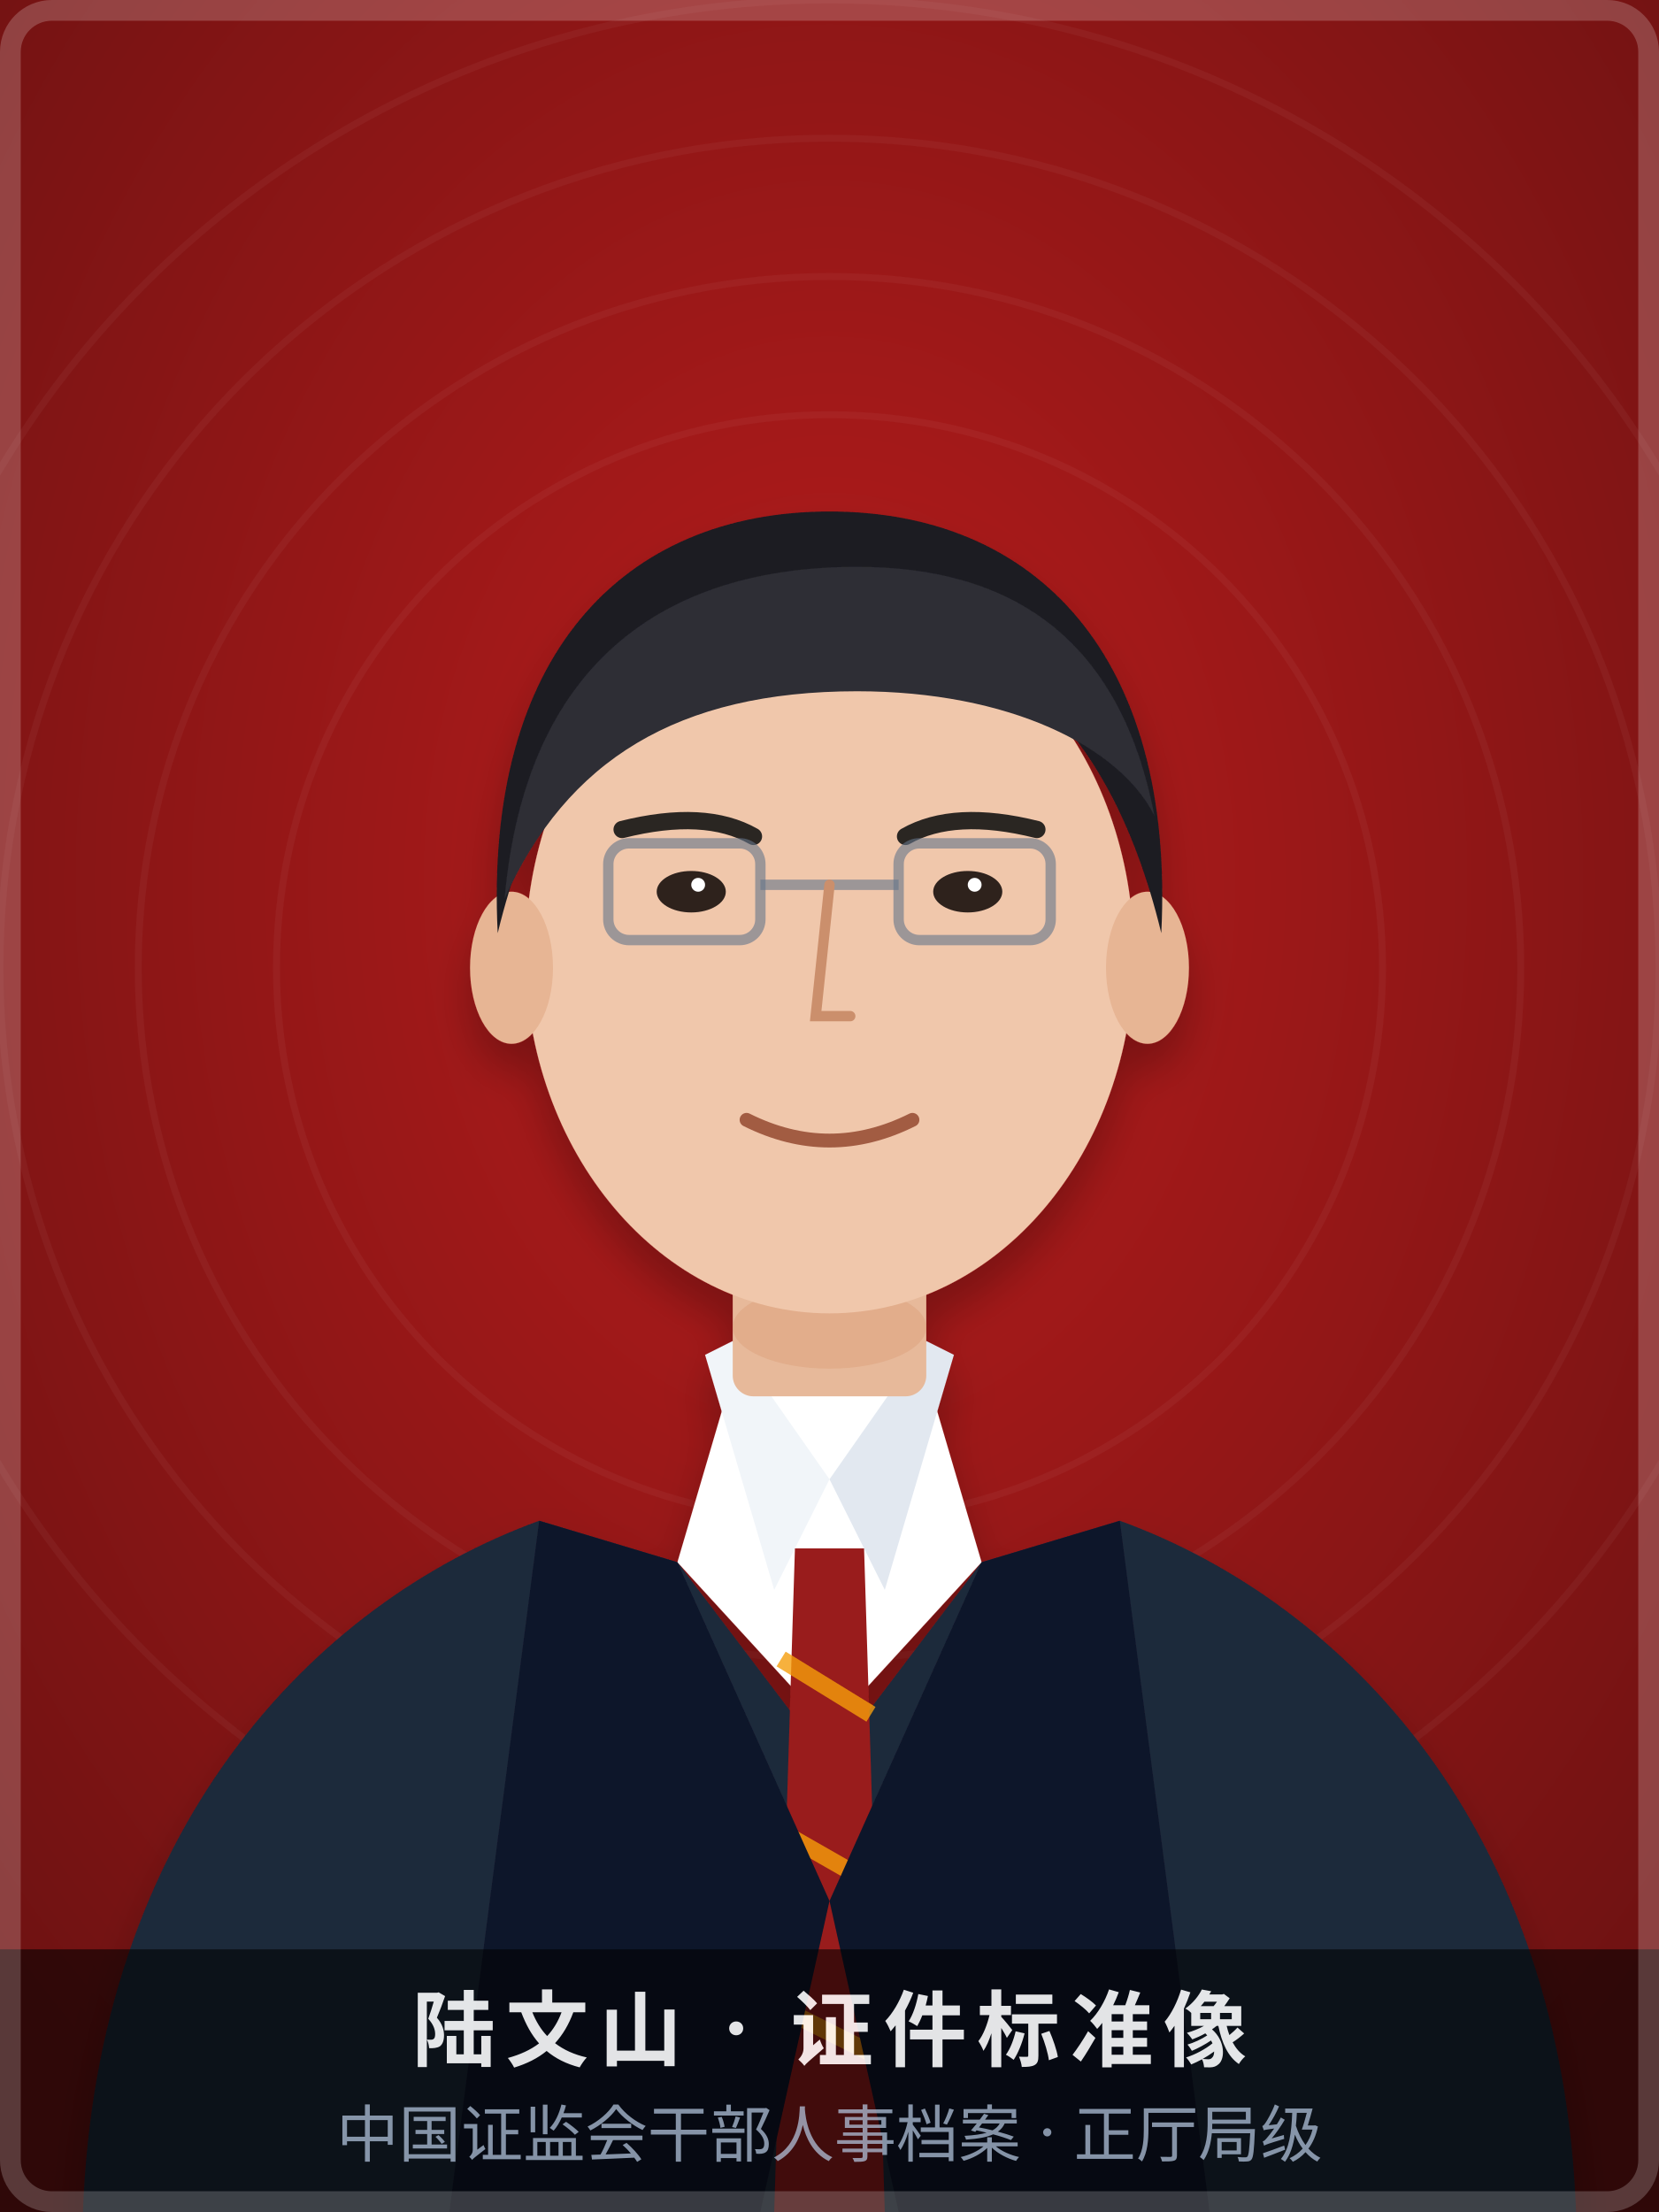
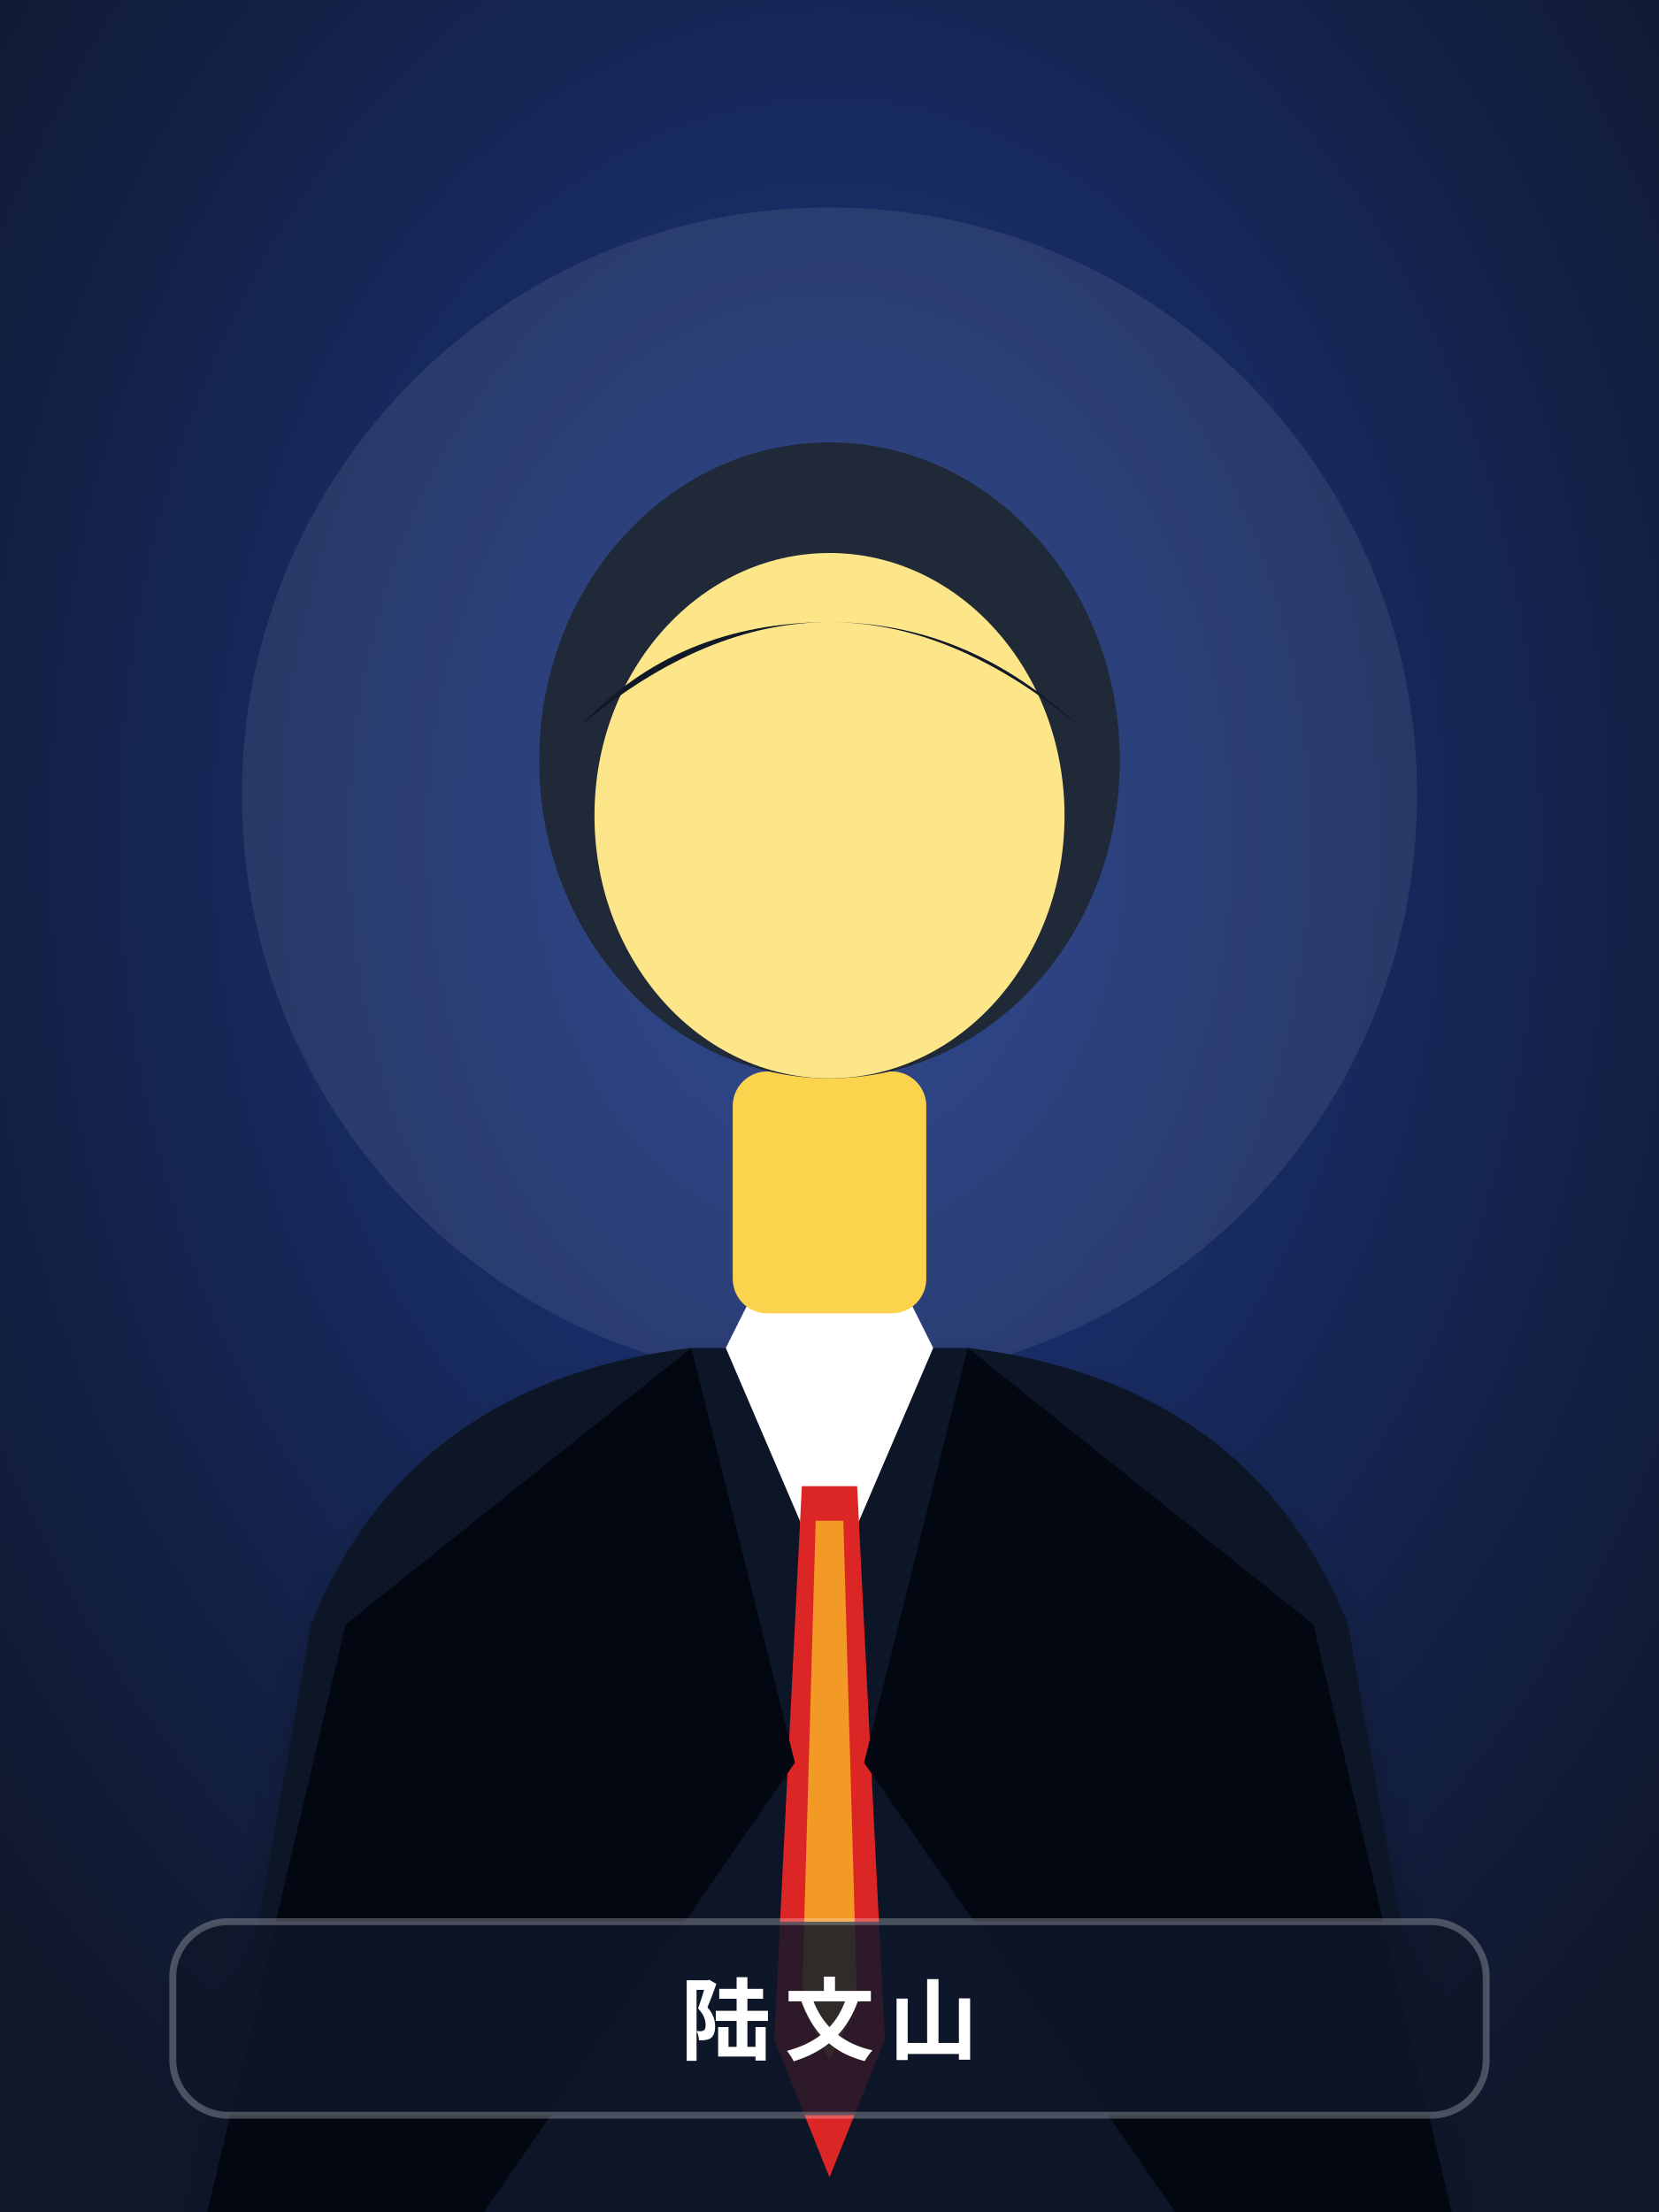
<svg xmlns="http://www.w3.org/2000/svg" viewBox="0 0 240 320" width="240" height="320">
  <defs>
-     <radialGradient id="bgGrad-lu-wenshan" cx="50%" cy="40%" r="70%">
-       <stop offset="0%" stop-color="#b91c1c" />
-       <stop offset="100%" stop-color="#6e1212" />
+     <radialGradient id="bgGrad-lu-wenshan" cx="50%" cy="38%" r="70%">
+       <stop offset="0%" stop-color="#1e3a8a" />
+       <stop offset="100%" stop-color="#0f172a" />
    </radialGradient>
    <filter id="shadow-lu-wenshan" x="-10%" y="-10%" width="120%" height="120%">
      <feDropShadow dx="0" dy="4" stdDeviation="3" flood-opacity="0.25" />
    </filter>
  </defs>
  <rect width="240" height="320" fill="url(#bgGrad-lu-wenshan)" />
-   <g opacity="0.04" stroke="#ffffff" stroke-width="1" fill="none">
-     <circle cx="120" cy="140" r="80" />
-     <circle cx="120" cy="140" r="100" />
-     <circle cx="120" cy="140" r="120" />
-     <circle cx="120" cy="140" r="140" />
-   </g>
-   <g filter="url(#shadow-lu-wenshan)">
-     <path d="M 12 320 C 14 265, 45 232, 78 220 L 98 226 L 120 255 L 142 226 L 162 220 C 195 232, 226 265, 228 320 Z" fill="#1e293b" />
-     <polygon points="98,226 120,250 142,226 132,192 108,192" fill="#ffffff" />
-     <polygon points="102,196 112,230 120,214 106,194" fill="#f1f5f9" />
-     <polygon points="138,196 128,230 120,214 134,194" fill="#e2e8f0" />
-     <polygon points="115,224 125,224 128,320 112,320" fill="#991b1b" />
-     <line x1="113" y1="240" x2="126" y2="248" stroke="#f59e0b" stroke-width="2.5" opacity="0.8" />
-     <line x1="113" y1="265" x2="127" y2="273" stroke="#f59e0b" stroke-width="2.5" opacity="0.8" />
-     <line x1="112" y1="290" x2="128" y2="298" stroke="#f59e0b" stroke-width="2.5" opacity="0.8" />
-     <polygon points="78,220 98,226 120,275 110,320 65,320" fill="#0f172a" />
-     <polygon points="162,220 142,226 120,275 130,320 175,320" fill="#0f172a" />
-     <rect x="106" y="172" width="28" height="30" rx="3" fill="#e7b99a" />
-     <ellipse cx="120" cy="192" rx="14" ry="6" fill="#d99b75" opacity="0.4" />
-     <ellipse cx="120" cy="138" rx="44" ry="52" fill="#f0c7ab" />
-     <ellipse cx="74" cy="140" rx="6" ry="11" fill="#e7b594" />
-     <ellipse cx="166" cy="140" rx="6" ry="11" fill="#e7b594" />
-     <path d="M 72 135 C 70 95, 90 74, 120 74 C 150 74, 170 95, 168 135 C 160 102, 142 90, 120 90 C 98 90, 80 102, 72 135 Z" fill="#1e1e24" />
-     <path d="M 73 130 C 76 96, 96 82, 124 82 C 146 82, 162 92, 167 118 C 162 108, 146 100, 124 100 C 98 100, 82 110, 73 130 Z" fill="#2d2d34" />
-     <path d="M 90 120 Q 102 117 109 121" stroke="#2b2623" stroke-width="2.5" stroke-linecap="round" fill="none" />
-     <path d="M 150 120 Q 138 117 131 121" stroke="#2b2623" stroke-width="2.5" stroke-linecap="round" fill="none" />
-     <ellipse cx="100" cy="129" rx="5" ry="3" fill="#2d221e" />
-     <ellipse cx="140" cy="129" rx="5" ry="3" fill="#2d221e" />
-     <circle cx="101" cy="128" r="1" fill="#ffffff" />
-     <circle cx="141" cy="128" r="1" fill="#ffffff" />
-     <rect x="88" y="122" width="22" height="14" rx="3" fill="none" stroke="#64748b" stroke-width="1.5" opacity="0.6" />
-     <rect x="130" y="122" width="22" height="14" rx="3" fill="none" stroke="#64748b" stroke-width="1.5" opacity="0.6" />
-     <line x1="110" y1="128" x2="130" y2="128" stroke="#64748b" stroke-width="1.5" opacity="0.6" />
-     <path d="M 120 128 L 118 147 L 123 147" stroke="#cb8f6c" stroke-width="1.5" stroke-linecap="round" fill="none" />
-     <path d="M 108 162 Q 120 168 132 162" stroke="#a25b42" stroke-width="2" stroke-linecap="round" fill="none" />
-   </g>
-   <g opacity="0.88">
-     <rect x="0" y="282" width="240" height="38" fill="#000000" fill-opacity="0.65" />
-     <text x="120" y="298" font-family="-apple-system, BlinkMacSystemFont, 'PingFang SC', 'Microsoft YaHei', sans-serif" font-size="12" font-weight="bold" fill="#ffffff" text-anchor="middle" letter-spacing="1.5">
-       陆文山 · 证件标准像
-     </text>
-     <text x="120" y="312" font-family="-apple-system, BlinkMacSystemFont, 'PingFang SC', sans-serif" font-size="9" fill="#94a3b8" text-anchor="middle">
-       中国证监会干部人事档案 · 正厅局级
-     </text>
-   </g>
-   <rect x="1.5" y="1.5" width="237" height="317" rx="6" fill="none" stroke="#ffffff" stroke-opacity="0.2" stroke-width="3" />
+   <circle cx="120" cy="115" r="85" fill="white" opacity="0.08" />
+   <path d="M 30 320 L 45 235 C 55 210 75 198 100 195 L 140 195 C 165 198 185 210 195 235 L 210 320 Z" fill="#111827" filter="url(#shadow-lu-wenshan)" />
+   <polygon points="105,195 120,230 135,195 130,185 110,185" fill="#ffffff" />
+   <polygon points="116,215 124,215 128,295 120,315 112,295" fill="#dc2626" />
+   <polygon points="118,220 122,220 124,290 120,298 116,290" fill="#fbbf24" opacity="0.75" />
+   <polygon points="50,235 100,195 115,255 70,320 30,320" fill="#030712" />
+   <polygon points="190,235 140,195 125,255 170,320 210,320" fill="#030712" />
+   <rect x="106" y="155" width="28" height="35" rx="5" fill="#fcd34d" />
+   <ellipse cx="120" cy="110" rx="42" ry="46" fill="#1f2937" />
+   <ellipse cx="120" cy="118" rx="34" ry="38" fill="#fde68a" />
+   <path d="M 84 105 Q 120 75 156 105 Q 140 90 120 90 Q 98 90 84 105 Z" fill="#111827" />
+   <rect x="25" y="278" width="190" height="28" rx="8" fill="rgba(15, 23, 42, 0.85)" stroke="rgba(255, 255, 255, 0.25)" stroke-width="1" />
+   <text x="120" y="297" font-family="-apple-system, BlinkMacSystemFont, 'Segoe UI', PingFang SC, 'Microsoft YaHei', sans-serif" font-size="13" font-weight="bold" fill="#ffffff" text-anchor="middle" letter-spacing="2">
+     陆文山
+   </text>
</svg>
